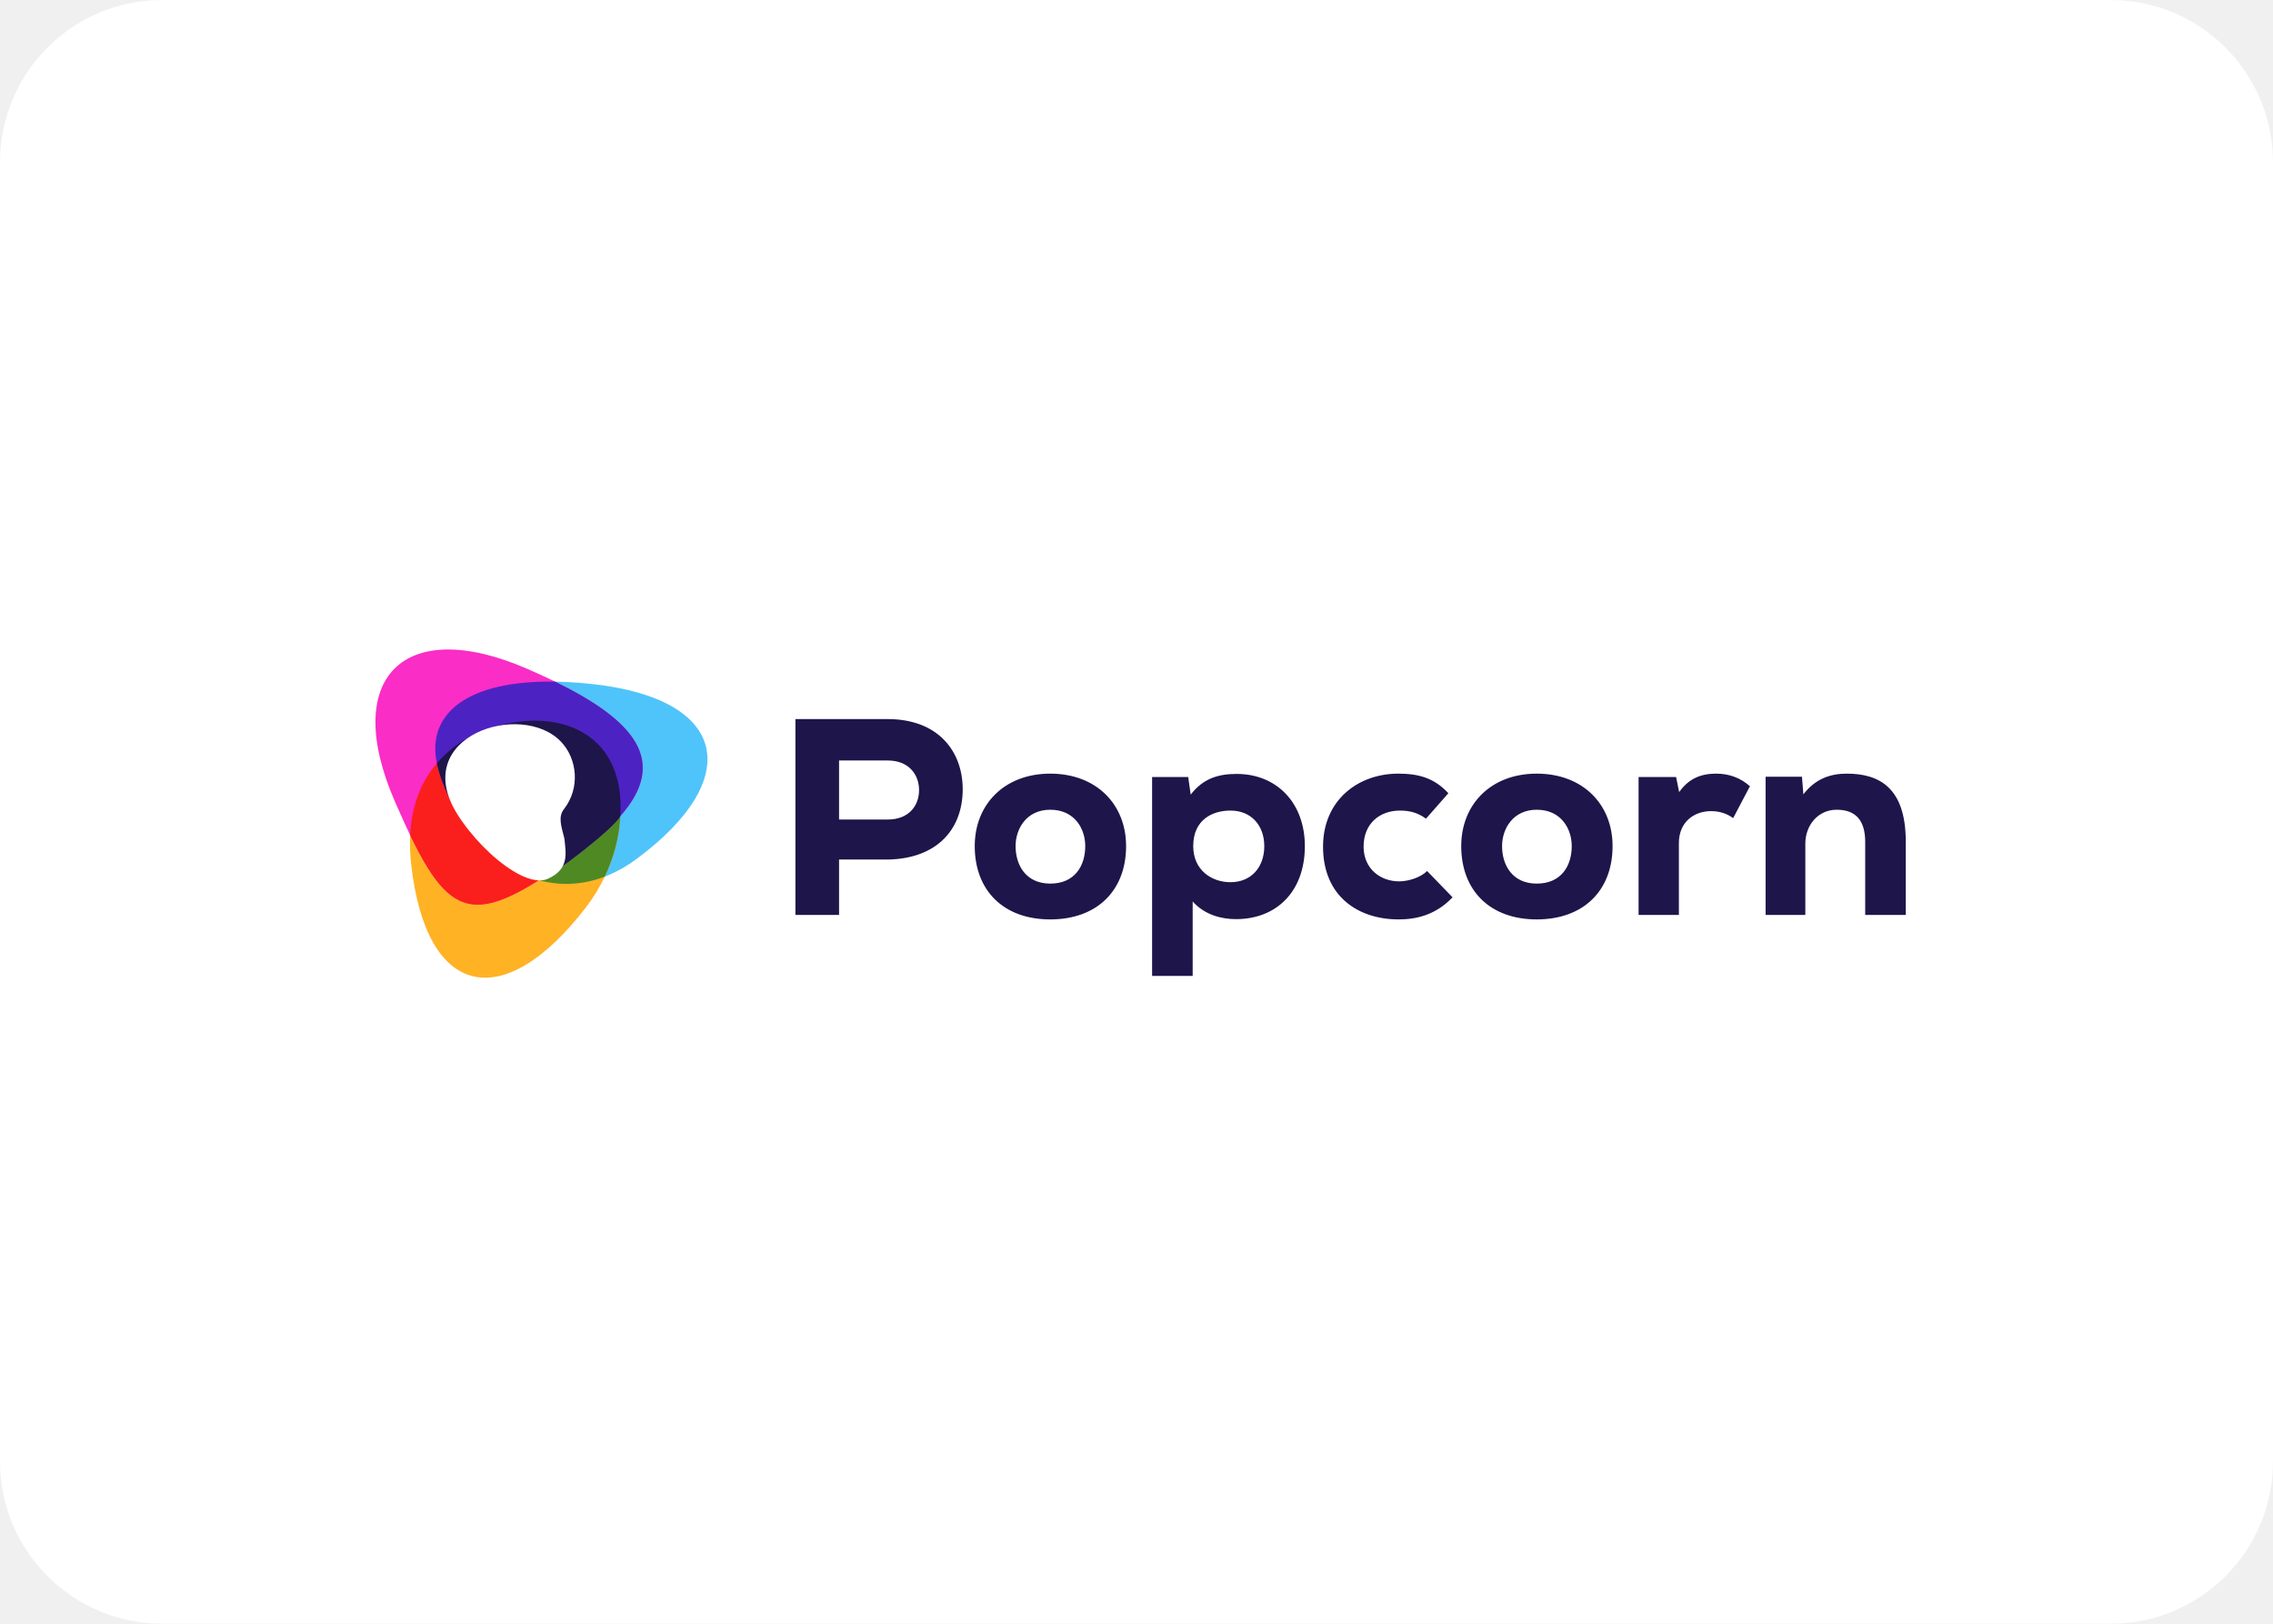
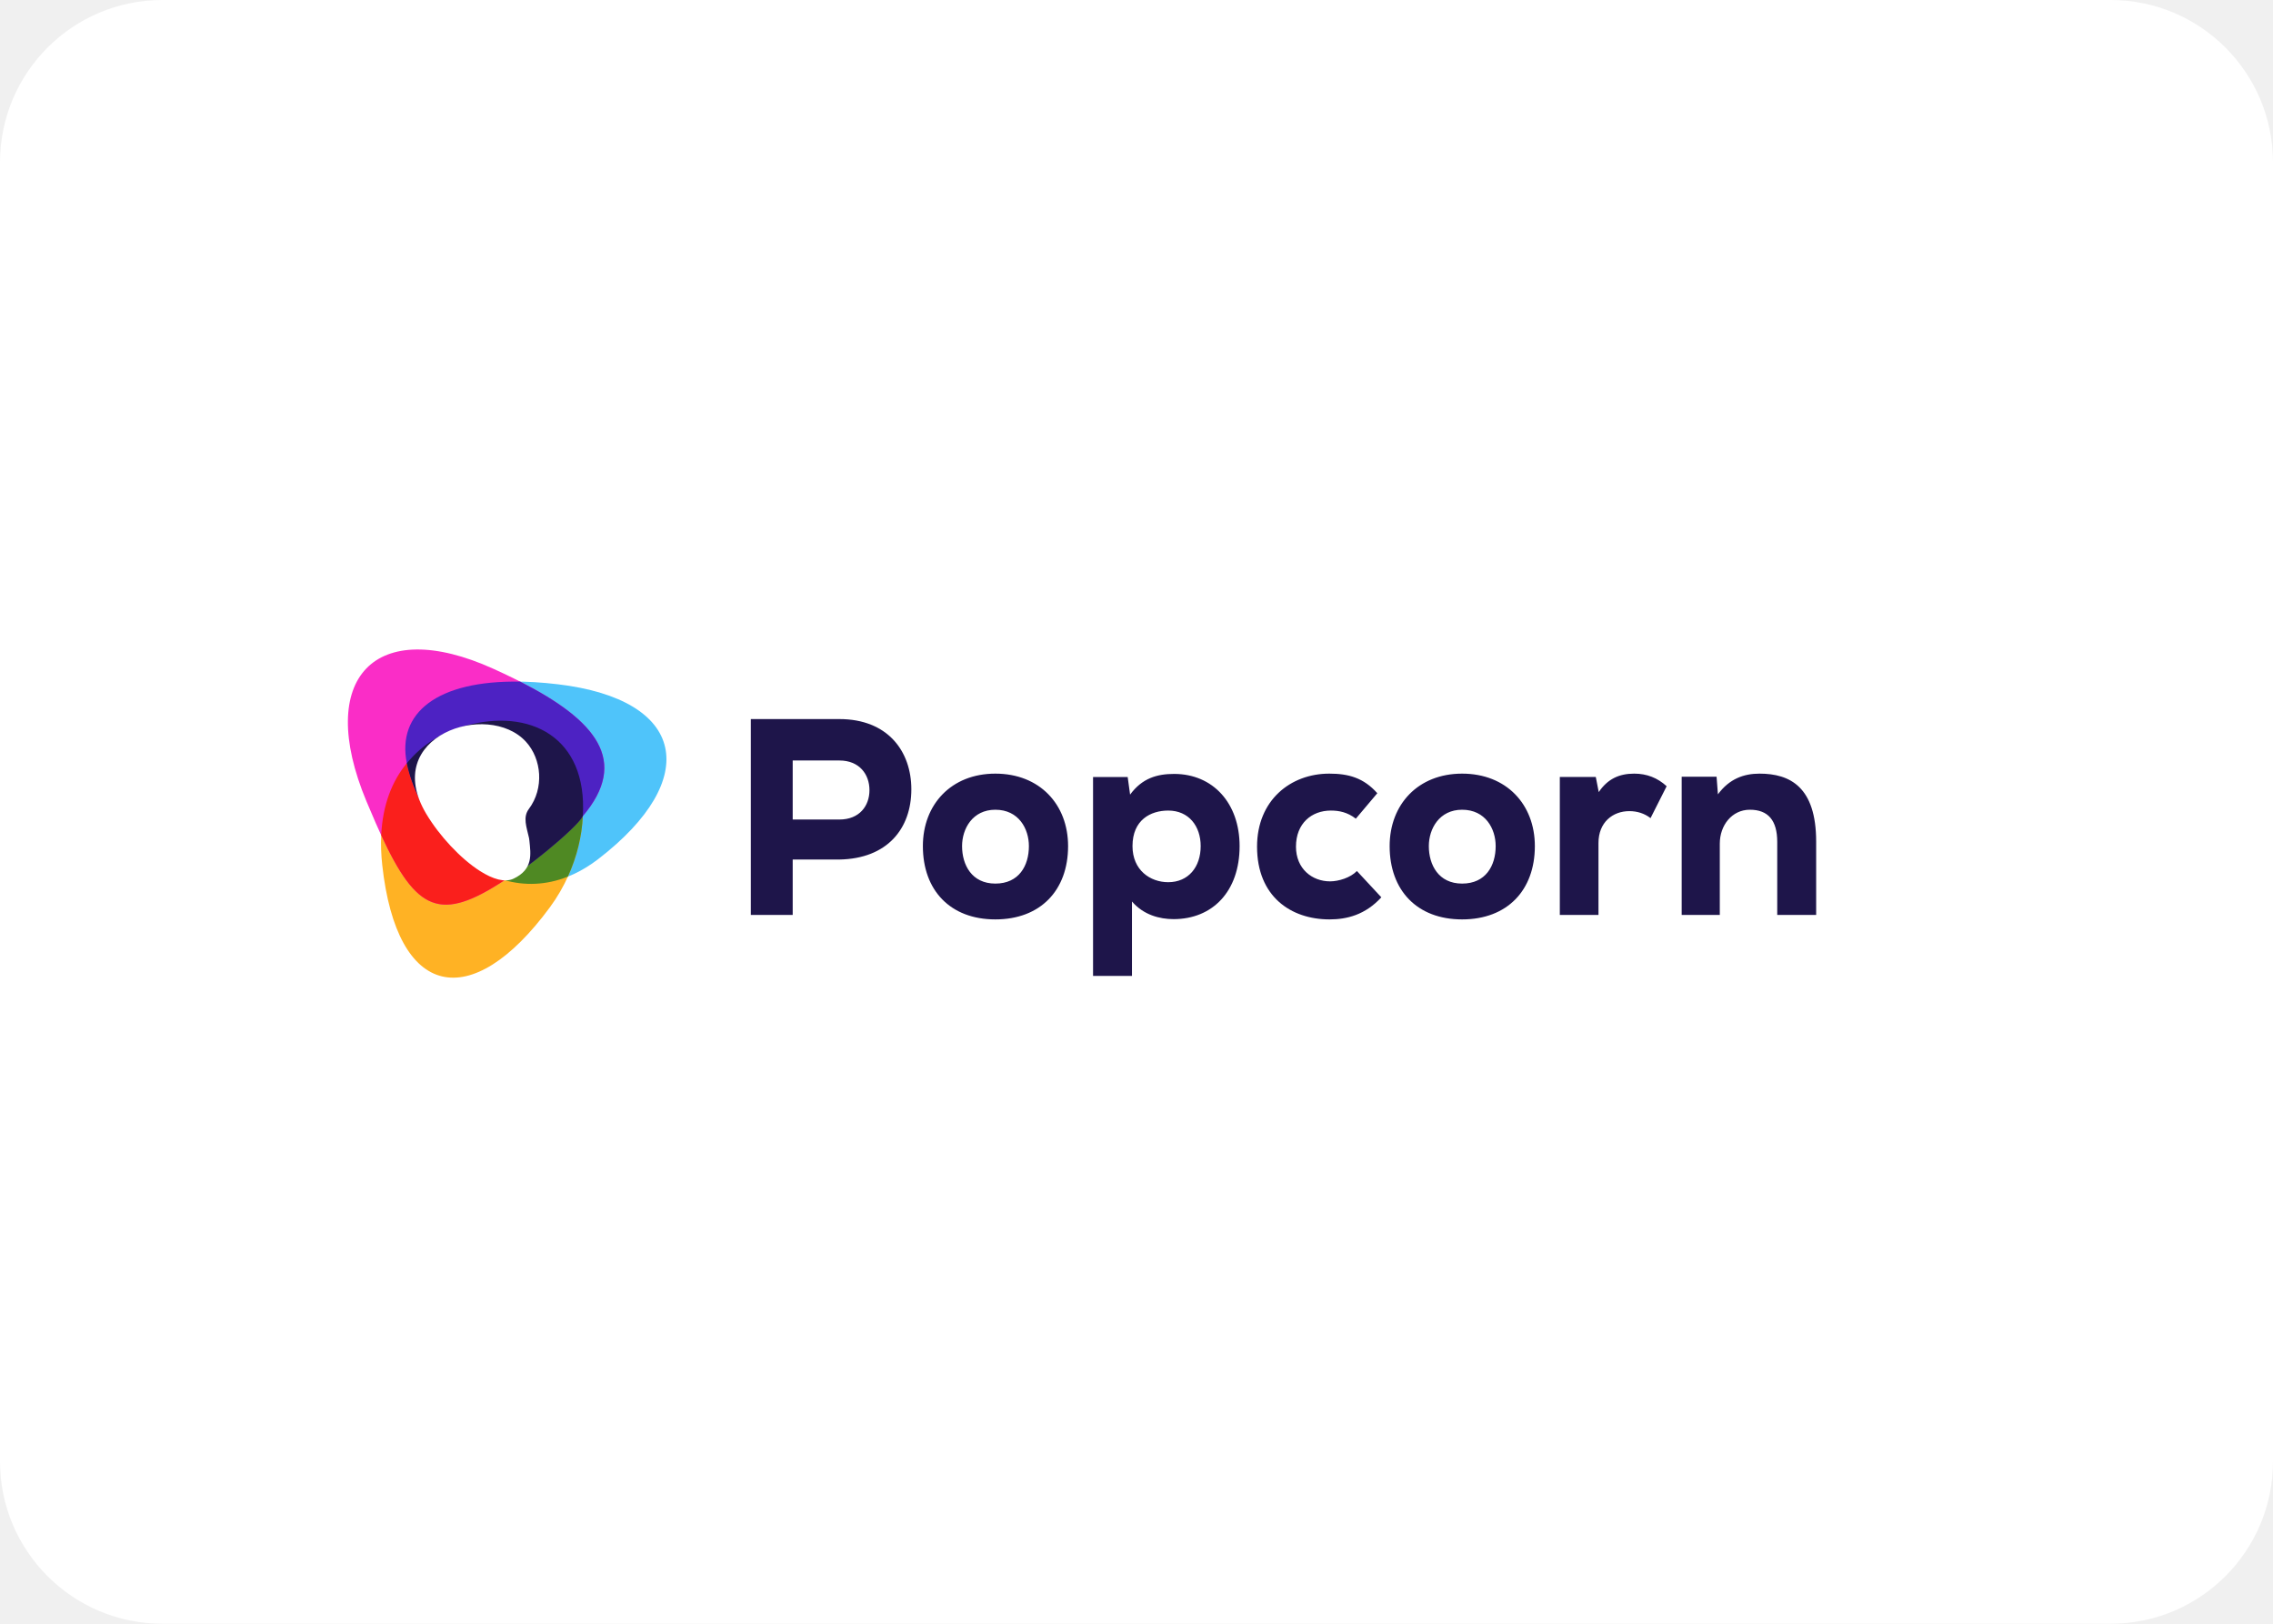
<svg xmlns="http://www.w3.org/2000/svg" width="224" height="160" viewBox="0 0 224 160" fill="none">
  <rect width="224" height="160" rx="16" fill="white" />
-   <path fill-rule="evenodd" clip-rule="evenodd" d="M183.812 90.156H187.81V82.932C187.81 77.556 185.135 76.233 181.993 76.233C180.393 76.233 178.905 76.729 177.719 78.273L177.581 76.536H173.997V90.156H177.912V83.125C177.912 81.333 179.153 79.789 181 79.789C182.875 79.789 183.812 80.837 183.812 82.96V90.156H183.812ZM165.175 76.564H161.48V90.156H165.451V83.07C165.451 81.03 166.912 79.927 168.621 79.927C169.42 79.927 170.165 80.148 170.799 80.617L172.453 77.474C171.516 76.647 170.413 76.233 169.117 76.233C167.573 76.233 166.388 76.757 165.478 78.052L165.175 76.564ZM151.445 87.068C149.019 87.068 148.027 85.221 148.027 83.373C148.027 81.664 149.102 79.789 151.445 79.789C153.844 79.789 154.892 81.664 154.892 83.373C154.892 85.303 153.871 87.068 151.445 87.068ZM151.445 90.597C156.077 90.597 158.916 87.729 158.916 83.373C158.916 79.265 155.994 76.233 151.445 76.233C146.924 76.233 144.002 79.265 144.002 83.373C144.002 87.729 146.814 90.597 151.445 90.597ZM143.147 88.419L140.638 85.827C139.977 86.489 138.764 86.847 137.882 86.847C136.034 86.847 134.38 85.606 134.38 83.428C134.38 81.14 135.979 79.872 137.964 79.872C138.819 79.872 139.674 80.037 140.528 80.671L142.734 78.162C141.328 76.646 139.784 76.233 137.799 76.233C133.829 76.233 130.383 78.852 130.383 83.428C130.383 88.335 133.857 90.596 137.826 90.596C139.59 90.597 141.493 90.156 143.147 88.419ZM121.257 86.93C119.41 86.93 117.59 85.745 117.59 83.373C117.59 80.782 119.465 79.872 121.257 79.872C123.38 79.872 124.593 81.416 124.593 83.373C124.593 85.441 123.325 86.93 121.257 86.93ZM113.538 96.166H117.536V88.832C118.721 90.156 120.375 90.569 121.809 90.569C125.806 90.569 128.591 87.84 128.591 83.374C128.591 79.156 125.862 76.261 121.864 76.261C120.127 76.261 118.583 76.674 117.342 78.301L117.094 76.564H113.538V96.166ZM103.502 87.068C101.076 87.068 100.084 85.221 100.084 83.373C100.084 81.664 101.159 79.789 103.502 79.789C105.901 79.789 106.949 81.664 106.949 83.373C106.949 85.303 105.929 87.068 103.502 87.068ZM103.502 90.597C108.134 90.597 110.974 87.729 110.974 83.373C110.974 79.265 108.051 76.233 103.502 76.233C98.981 76.233 96.059 79.265 96.059 83.373C96.059 87.729 98.871 90.597 103.502 90.597ZM82.688 80.754V74.937H87.485C89.552 74.937 90.572 76.316 90.572 77.859C90.572 79.403 89.552 80.754 87.485 80.754H82.688ZM82.688 84.697H87.485C92.392 84.614 94.873 81.664 94.873 77.777C94.873 74.027 92.447 70.857 87.485 70.857H78.387V90.156H82.688V84.697Z" fill="#1E154A" />
-   <path fill-rule="evenodd" clip-rule="evenodd" d="M44.363 78.471C44.666 79.306 45.252 80.107 45.702 80.861C49.084 86.522 56.129 89.526 62.727 84.643C73.392 76.751 71.743 68.929 58.56 67.427C45.378 65.925 40.048 70.963 44.363 78.471Z" fill="#4FC4FA" />
-   <path fill-rule="evenodd" clip-rule="evenodd" d="M40.529 85.241C42.031 98.423 49.659 99.926 57.745 89.407C63.879 81.429 62.086 68.697 49.254 71.625C44.087 72.804 39.586 76.958 40.529 85.241Z" fill="#FFB224" />
-   <path fill-rule="evenodd" clip-rule="evenodd" d="M59.596 86.382C60.522 84.434 61.046 82.374 61.13 80.42C59.933 81.768 58.967 82.583 57.16 83.918C55.352 85.253 54.321 85.983 53.096 86.729C55.134 87.286 57.353 87.237 59.596 86.382Z" fill="#4F8923" />
-   <path fill-rule="evenodd" clip-rule="evenodd" d="M38.905 78.954C44.196 91.122 46.272 91.888 57.16 83.918C68.048 75.947 63.44 70.899 51.954 65.905C39.787 60.614 33.614 66.786 38.905 78.954Z" fill="#FA2DC7" />
-   <path fill-rule="evenodd" clip-rule="evenodd" d="M61.13 80.42C65.931 74.987 62.516 70.992 54.697 67.167C46.141 67.031 42.017 70.266 43.053 75.205L43.053 75.205L43.067 75.269L43.062 75.246C44.053 79.869 48.422 85.458 53.093 86.728C53.676 86.874 60.395 81.763 61.13 80.42Z" fill="#4D22C3" />
-   <path fill-rule="evenodd" clip-rule="evenodd" d="M43.053 75.206C41.565 76.932 40.572 79.267 40.423 82.296C44.042 89.81 46.508 90.899 53.096 86.729L53.093 86.728C48.408 85.454 44.026 79.837 43.053 75.206Z" fill="#FA1F1C" />
-   <path fill-rule="evenodd" clip-rule="evenodd" d="M53.096 86.729C53.147 86.741 53.244 86.714 53.38 86.653C54.804 86.012 60.46 81.646 61.13 80.419C61.629 72.566 55.616 69.753 49.034 71.525C46.7 72.153 44.679 73.32 43.053 75.205C44.026 79.836 48.411 85.455 53.096 86.729Z" fill="#1E154A" />
-   <path fill-rule="evenodd" clip-rule="evenodd" d="M55.608 82.585C55.627 82.667 55.634 82.753 55.643 82.836C55.778 84.156 56.064 85.659 54.007 86.585C53.121 86.984 51.898 86.641 50.567 85.827C48.571 84.608 46.387 82.349 45.049 80.197C40.299 72.557 51.388 68.971 55.296 73.097C56.904 74.796 57.178 77.67 55.586 79.715C54.95 80.532 55.351 81.491 55.608 82.585Z" fill="white" />
+   <path fill-rule="evenodd" clip-rule="evenodd" d="M175.144 90.155H178.979V82.932C178.979 77.556 176.413 76.232 173.398 76.232C171.863 76.232 170.435 76.729 169.298 78.272L169.165 76.536H165.727V90.155H169.483V83.125C169.483 81.333 170.673 79.789 172.445 79.789C174.244 79.789 175.143 80.836 175.143 82.959V90.155H175.144ZM157.262 76.563H153.717V90.155H157.527V83.07C157.527 81.029 158.929 79.927 160.569 79.927C161.335 79.927 162.05 80.147 162.658 80.616L164.245 77.473C163.346 76.646 162.288 76.232 161.045 76.232C159.563 76.232 158.426 76.756 157.553 78.052L157.262 76.563ZM144.089 87.067C141.761 87.067 140.809 85.22 140.809 83.373C140.809 81.664 141.841 79.789 144.089 79.789C146.39 79.789 147.396 81.664 147.396 83.373C147.396 85.303 146.417 87.067 144.089 87.067ZM144.089 90.596C148.533 90.596 151.257 87.729 151.257 83.373C151.257 79.265 148.454 76.232 144.089 76.232C139.751 76.232 136.947 79.265 136.947 83.373C136.947 87.729 139.645 90.596 144.089 90.596ZM136.128 88.419L133.72 85.827C133.086 86.488 131.922 86.847 131.075 86.847C129.303 86.847 127.716 85.606 127.716 83.428C127.716 81.14 129.25 79.871 131.154 79.871C131.974 79.871 132.795 80.037 133.614 80.671L135.731 78.162C134.382 76.645 132.9 76.232 130.996 76.232C127.187 76.232 123.88 78.851 123.88 83.428C123.88 88.335 127.214 90.596 131.022 90.596C132.715 90.596 134.54 90.155 136.128 88.419ZM115.125 86.929C113.352 86.929 111.606 85.744 111.606 83.373C111.606 80.781 113.405 79.871 115.125 79.871C117.162 79.871 118.325 81.416 118.325 83.373C118.326 85.441 117.109 86.929 115.125 86.929ZM107.718 96.165H111.554V88.832C112.692 90.155 114.278 90.569 115.654 90.569C119.489 90.569 122.161 87.839 122.161 83.373C122.161 79.155 119.542 76.26 115.707 76.26C114.04 76.26 112.559 76.674 111.369 78.3L111.131 76.564H107.718V96.165ZM98.09 87.067C95.762 87.067 94.81 85.22 94.81 83.373C94.81 81.664 95.841 79.789 98.09 79.789C100.391 79.789 101.396 81.664 101.396 83.373C101.396 85.303 100.418 87.067 98.09 87.067ZM98.09 90.596C102.534 90.596 105.258 87.729 105.258 83.373C105.258 79.265 102.454 76.232 98.09 76.232C93.752 76.232 90.948 79.265 90.948 83.373C90.948 87.729 93.646 90.596 98.09 90.596ZM78.119 80.754V74.937H82.721C84.705 74.937 85.684 76.315 85.684 77.859C85.684 79.403 84.705 80.754 82.721 80.754H78.119ZM78.119 84.696H82.721C87.43 84.614 89.811 81.664 89.811 77.776C89.811 74.027 87.483 70.856 82.721 70.856H73.992V90.155H78.119V84.696Z" fill="#1E154A" />
+   <path fill-rule="evenodd" clip-rule="evenodd" d="M41.348 78.471C41.638 79.306 42.201 80.107 42.632 80.86C45.878 86.522 52.637 89.525 58.967 84.642C69.201 76.751 67.618 68.928 54.969 67.426C42.322 65.924 37.208 70.963 41.348 78.471Z" fill="#4FC4FA" />
+   <path fill-rule="evenodd" clip-rule="evenodd" d="M37.67 85.241C39.111 98.422 46.43 99.926 54.188 89.407C60.073 81.429 58.353 68.697 46.041 71.625C41.084 72.804 36.765 76.958 37.67 85.241Z" fill="#FFB224" />
+   <path fill-rule="evenodd" clip-rule="evenodd" d="M55.963 86.381C56.852 84.434 57.354 82.374 57.435 80.42C56.287 81.768 55.36 82.583 53.626 83.918C51.892 85.253 50.903 85.983 49.727 86.728C51.682 87.286 53.811 87.237 55.963 86.381Z" fill="#4F8923" />
+   <path fill-rule="evenodd" clip-rule="evenodd" d="M36.111 78.954C41.188 91.122 43.179 91.888 53.626 83.918C64.073 75.947 59.651 70.899 48.631 65.905C36.958 60.614 31.035 66.786 36.111 78.954Z" fill="#FA2DC7" />
+   <path fill-rule="evenodd" clip-rule="evenodd" d="M57.435 80.421C62.042 74.987 58.766 70.992 51.263 67.167C43.054 67.031 39.097 70.266 40.092 75.205L40.091 75.206L40.105 75.27L40.1 75.247C41.051 79.87 45.242 85.459 49.724 86.728C50.284 86.874 56.73 81.764 57.435 80.421Z" fill="#4D22C3" />
+   <path fill-rule="evenodd" clip-rule="evenodd" d="M40.091 75.206C38.663 76.932 37.711 79.267 37.568 82.296C41.041 89.81 43.407 90.899 49.727 86.729L49.724 86.728C45.229 85.454 41.025 79.837 40.091 75.206Z" fill="#FA1F1C" />
+   <path fill-rule="evenodd" clip-rule="evenodd" d="M49.727 86.729C49.776 86.741 49.869 86.714 50 86.653C51.367 86.012 56.793 81.646 57.436 80.419C57.915 72.566 52.145 69.753 45.83 71.525C43.591 72.153 41.651 73.32 40.091 75.205C41.025 79.836 45.232 85.455 49.727 86.729Z" fill="#1E154A" />
+   <path fill-rule="evenodd" clip-rule="evenodd" d="M52.137 82.585C52.156 82.666 52.162 82.752 52.171 82.836C52.301 84.155 52.575 85.658 50.601 86.585C49.751 86.984 48.578 86.64 47.3 85.827C45.385 84.608 43.29 82.349 42.007 80.197C37.449 72.557 48.089 68.97 51.838 73.097C53.381 74.795 53.643 77.67 52.117 79.715C51.506 80.532 51.891 81.49 52.137 82.585Z" fill="white" />
</svg>
